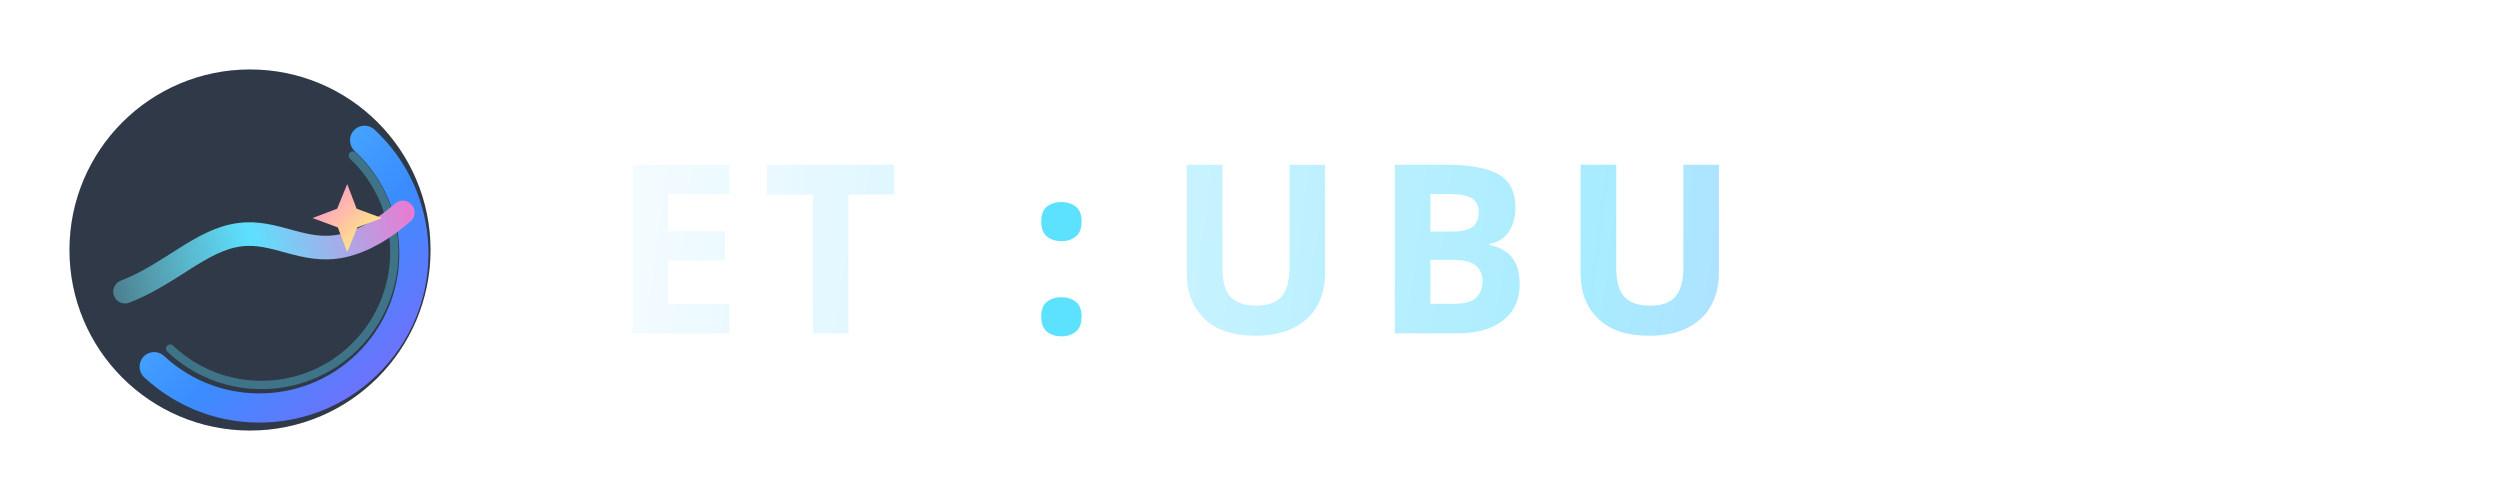
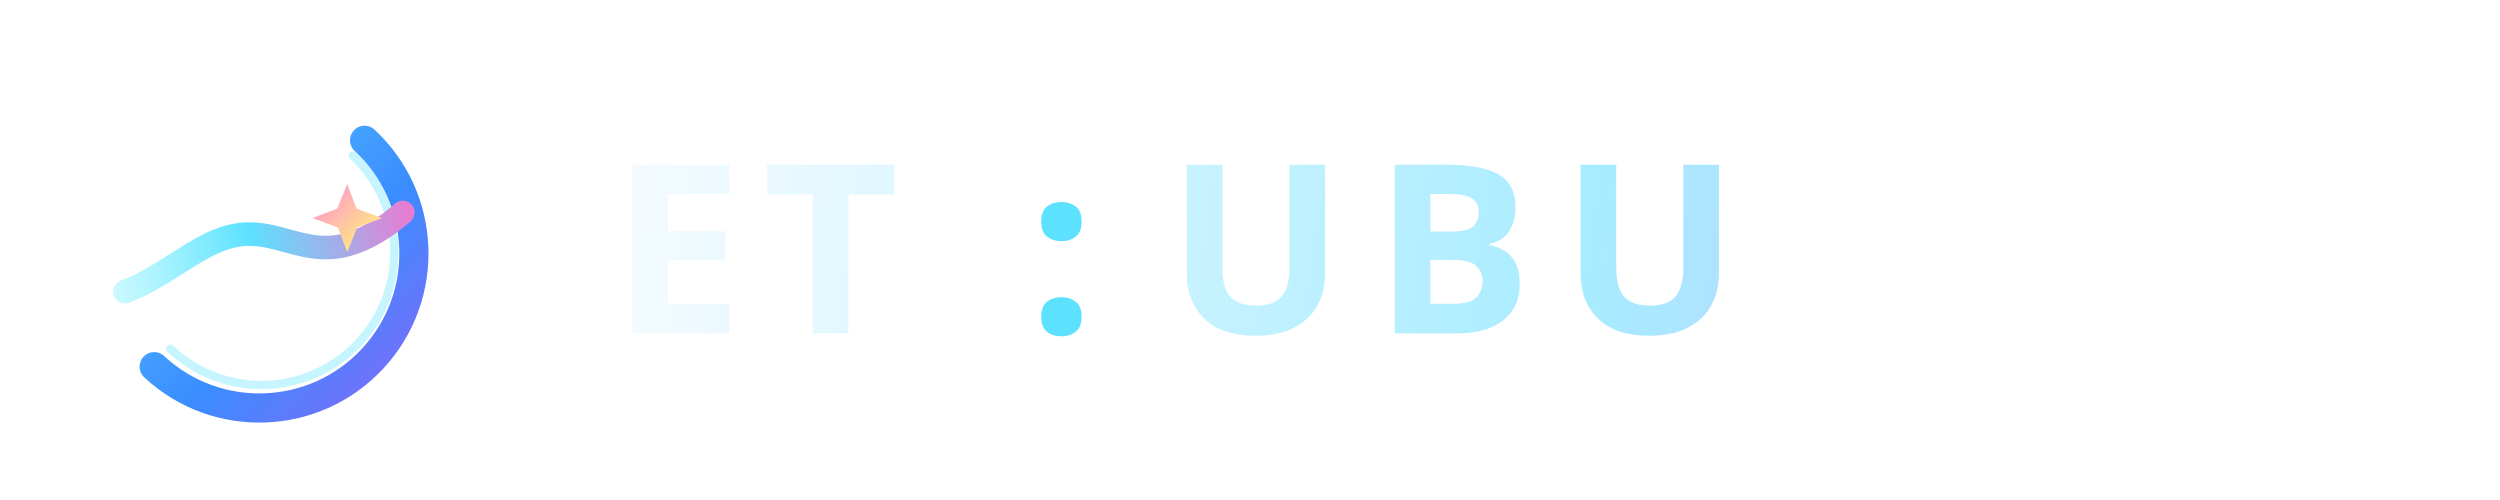
<svg xmlns="http://www.w3.org/2000/svg" viewBox="0 0 360 72" fill="none" role="img" aria-label="ET:UBU">
  <defs>
    <linearGradient id="lgRing" x1="8" y1="8" x2="64" y2="64" gradientUnits="userSpaceOnUse">
      <stop stop-color="#5CE1FF" />
      <stop offset="0.55" stop-color="#3B8CFF" />
      <stop offset="1" stop-color="#A855F7" />
    </linearGradient>
    <linearGradient id="lgWave" x1="12" y1="42" x2="60" y2="30" gradientUnits="userSpaceOnUse">
      <stop stop-color="#7AF0FF" stop-opacity="0.35" />
      <stop offset="0.45" stop-color="#5CE1FF" />
      <stop offset="1" stop-color="#FF6BCB" />
    </linearGradient>
    <linearGradient id="lgSpark" x1="44" y1="20" x2="58" y2="34" gradientUnits="userSpaceOnUse">
      <stop stop-color="#FF8AD8" />
      <stop offset="0.5" stop-color="#FFE08A" />
      <stop offset="1" stop-color="#5CE1FF" />
    </linearGradient>
    <linearGradient id="lgWord" x1="92" y1="20" x2="340" y2="52" gradientUnits="userSpaceOnUse">
      <stop stop-color="#F4FBFF" />
      <stop offset="0.55" stop-color="#A8ECFF" />
      <stop offset="1" stop-color="#C9B6FF" />
    </linearGradient>
  </defs>
  <g transform="translate(4,4)">
-     <circle cx="32" cy="32" r="26" fill="#0A1628" opacity="0.85" />
+     <circle cx="32" cy="32" r="26" fill="none" />
    <path d="M48.5 16.2A18.5 18.5 0 1 1 18.2 48.8" stroke="url(#lgRing)" stroke-width="4.2" stroke-linecap="round" />
    <path d="M46.8 18.4A16.2 16.2 0 1 1 20.5 46.2" stroke="#5CE1FF" stroke-width="1.2" stroke-linecap="round" opacity="0.35" />
    <path d="M14 38c6.5-2.5 11-7.5 16.5-8.2 5.2-.7 9.2 2.8 14.8 1.6 3.2-.7 6.2-2.6 8.7-4.8" stroke="url(#lgWave)" stroke-width="3.4" stroke-linecap="round" />
    <path d="M46 22.5l1.35 3.55L51 27.4l-3.55 1.35L46 32.3l-1.35-3.55L41 27.4l3.55-1.35L46 22.5z" fill="url(#lgSpark)" />
  </g>
  <text x="88" y="48" font-family="Orbitron, Syne, Avenir Next, Segoe UI, sans-serif" font-size="34" font-weight="700" letter-spacing="0.08em" fill="url(#lgWord)">ET</text>
  <text x="148" y="48" font-family="Orbitron, Syne, Avenir Next, Segoe UI, sans-serif" font-size="34" font-weight="700" letter-spacing="0.02em" fill="#5CE1FF">:</text>
  <text x="168" y="48" font-family="Orbitron, Syne, Avenir Next, Segoe UI, sans-serif" font-size="34" font-weight="700" letter-spacing="0.12em" fill="url(#lgWord)">UBU</text>
</svg>
